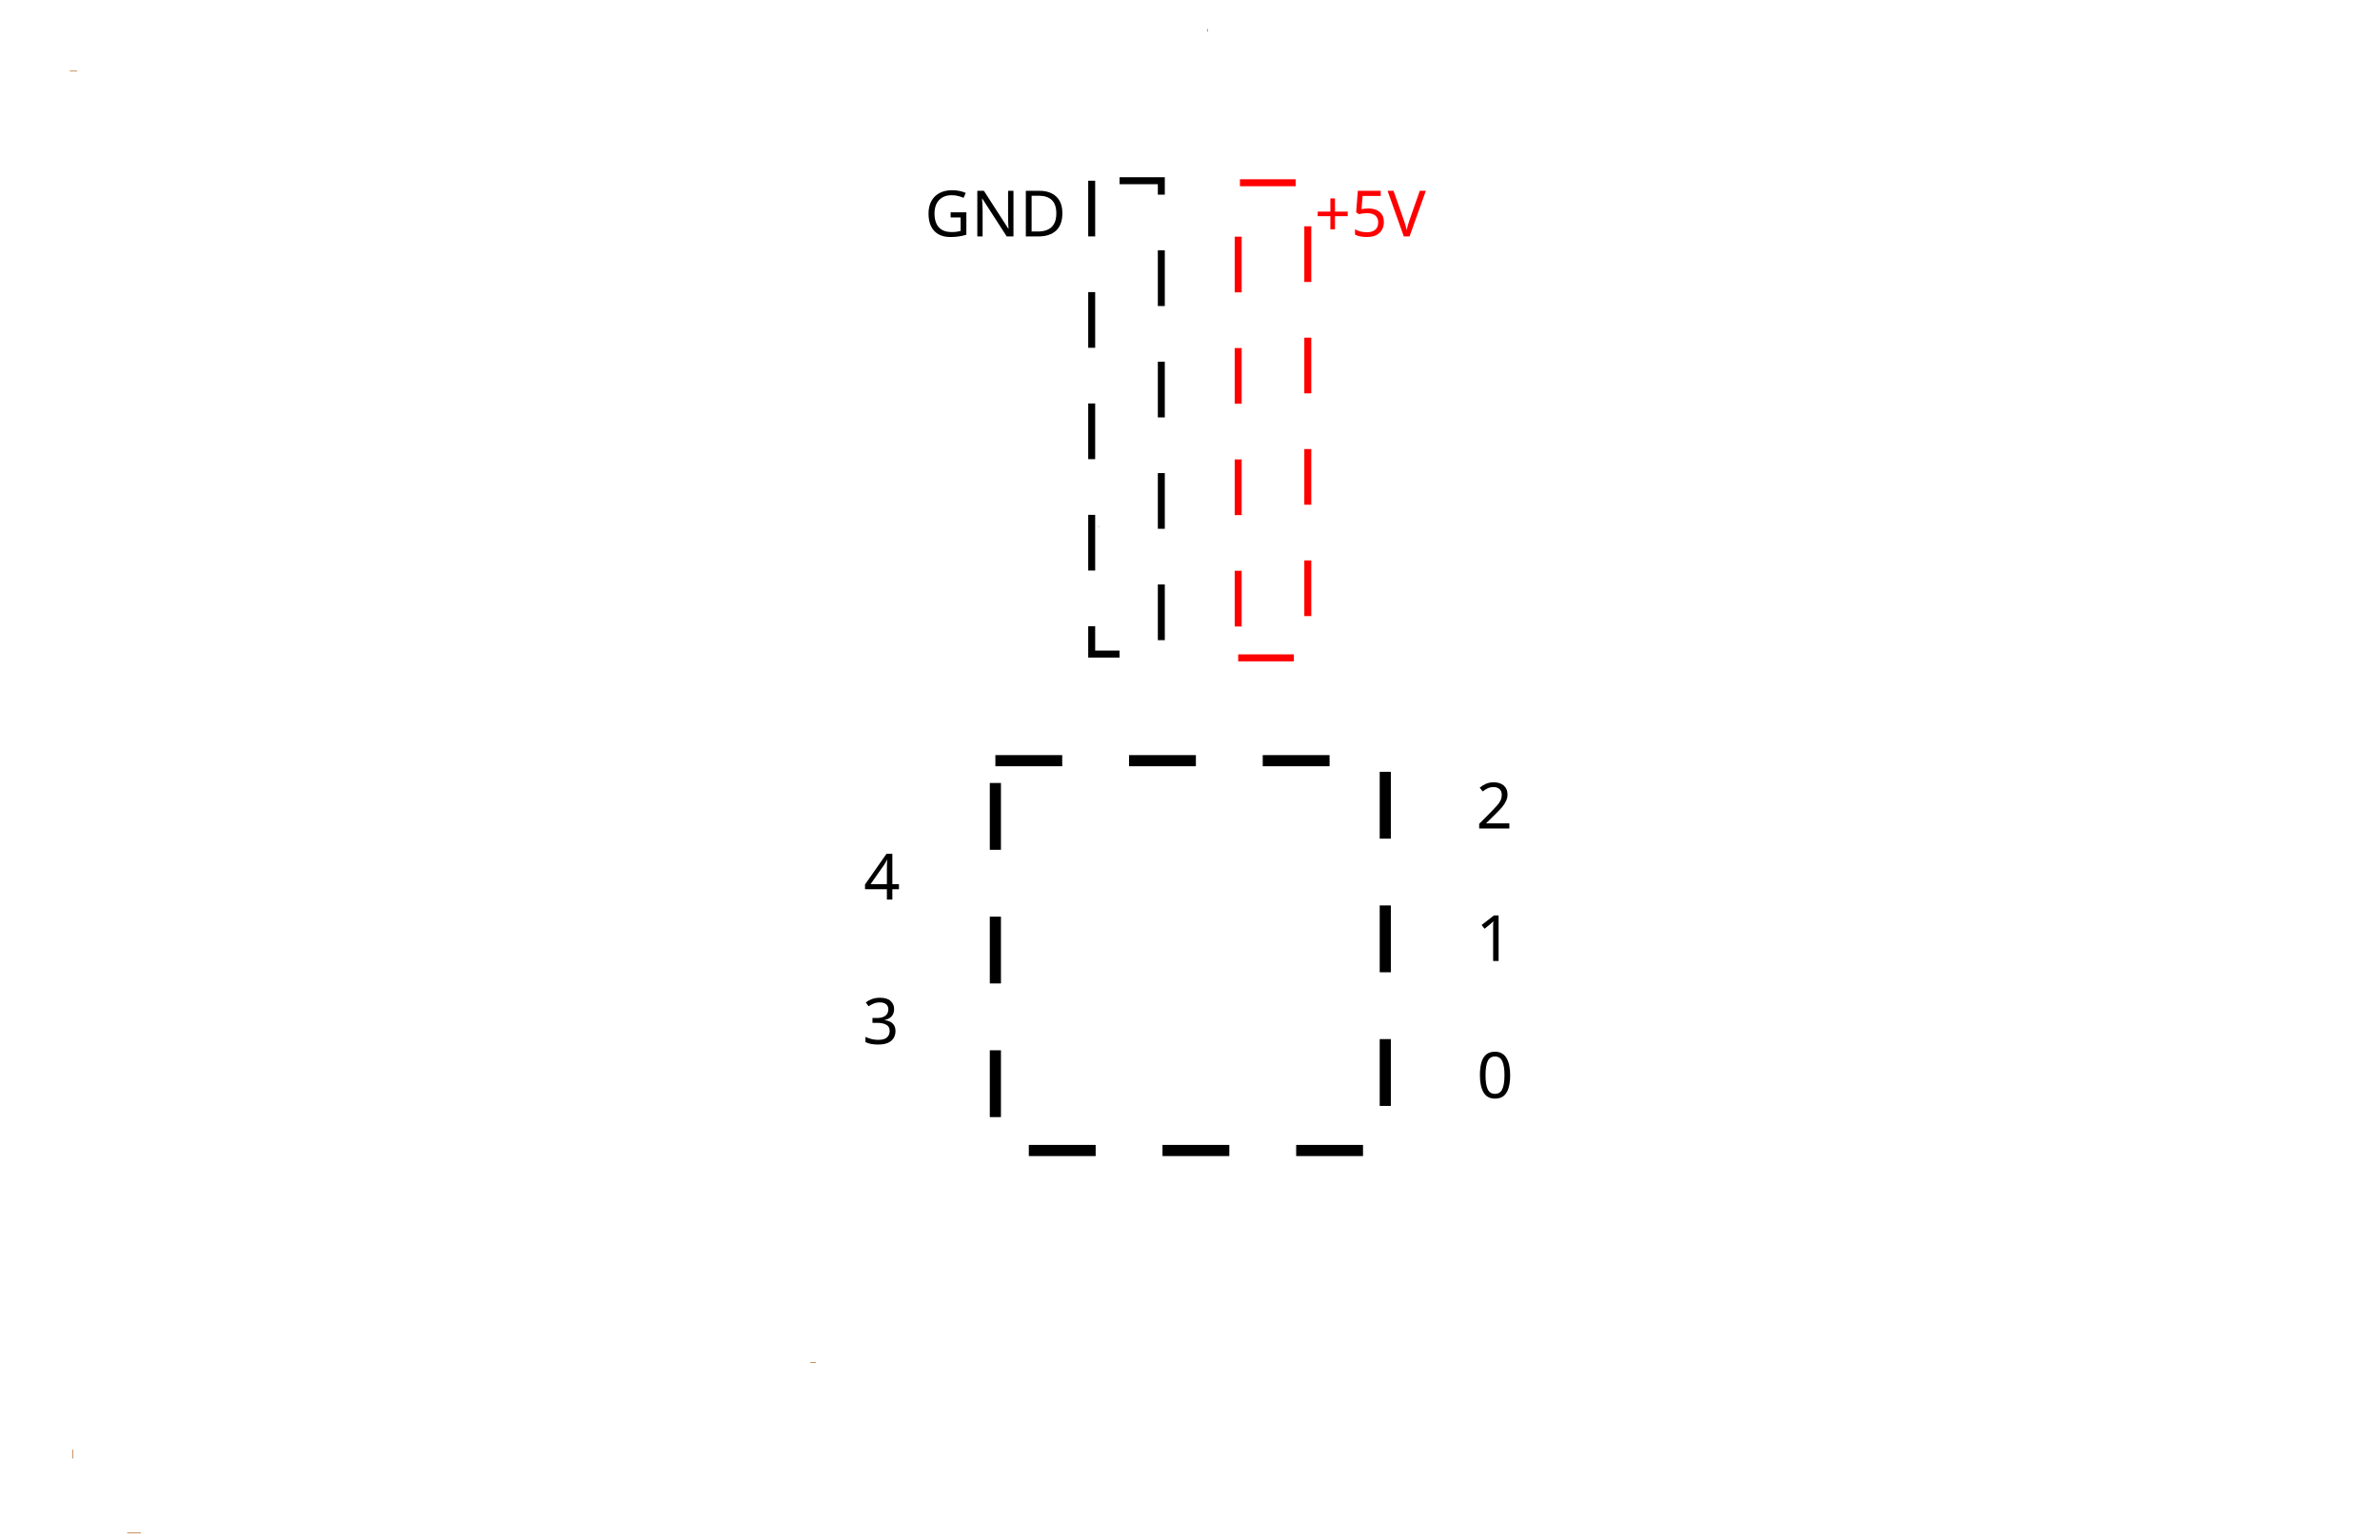
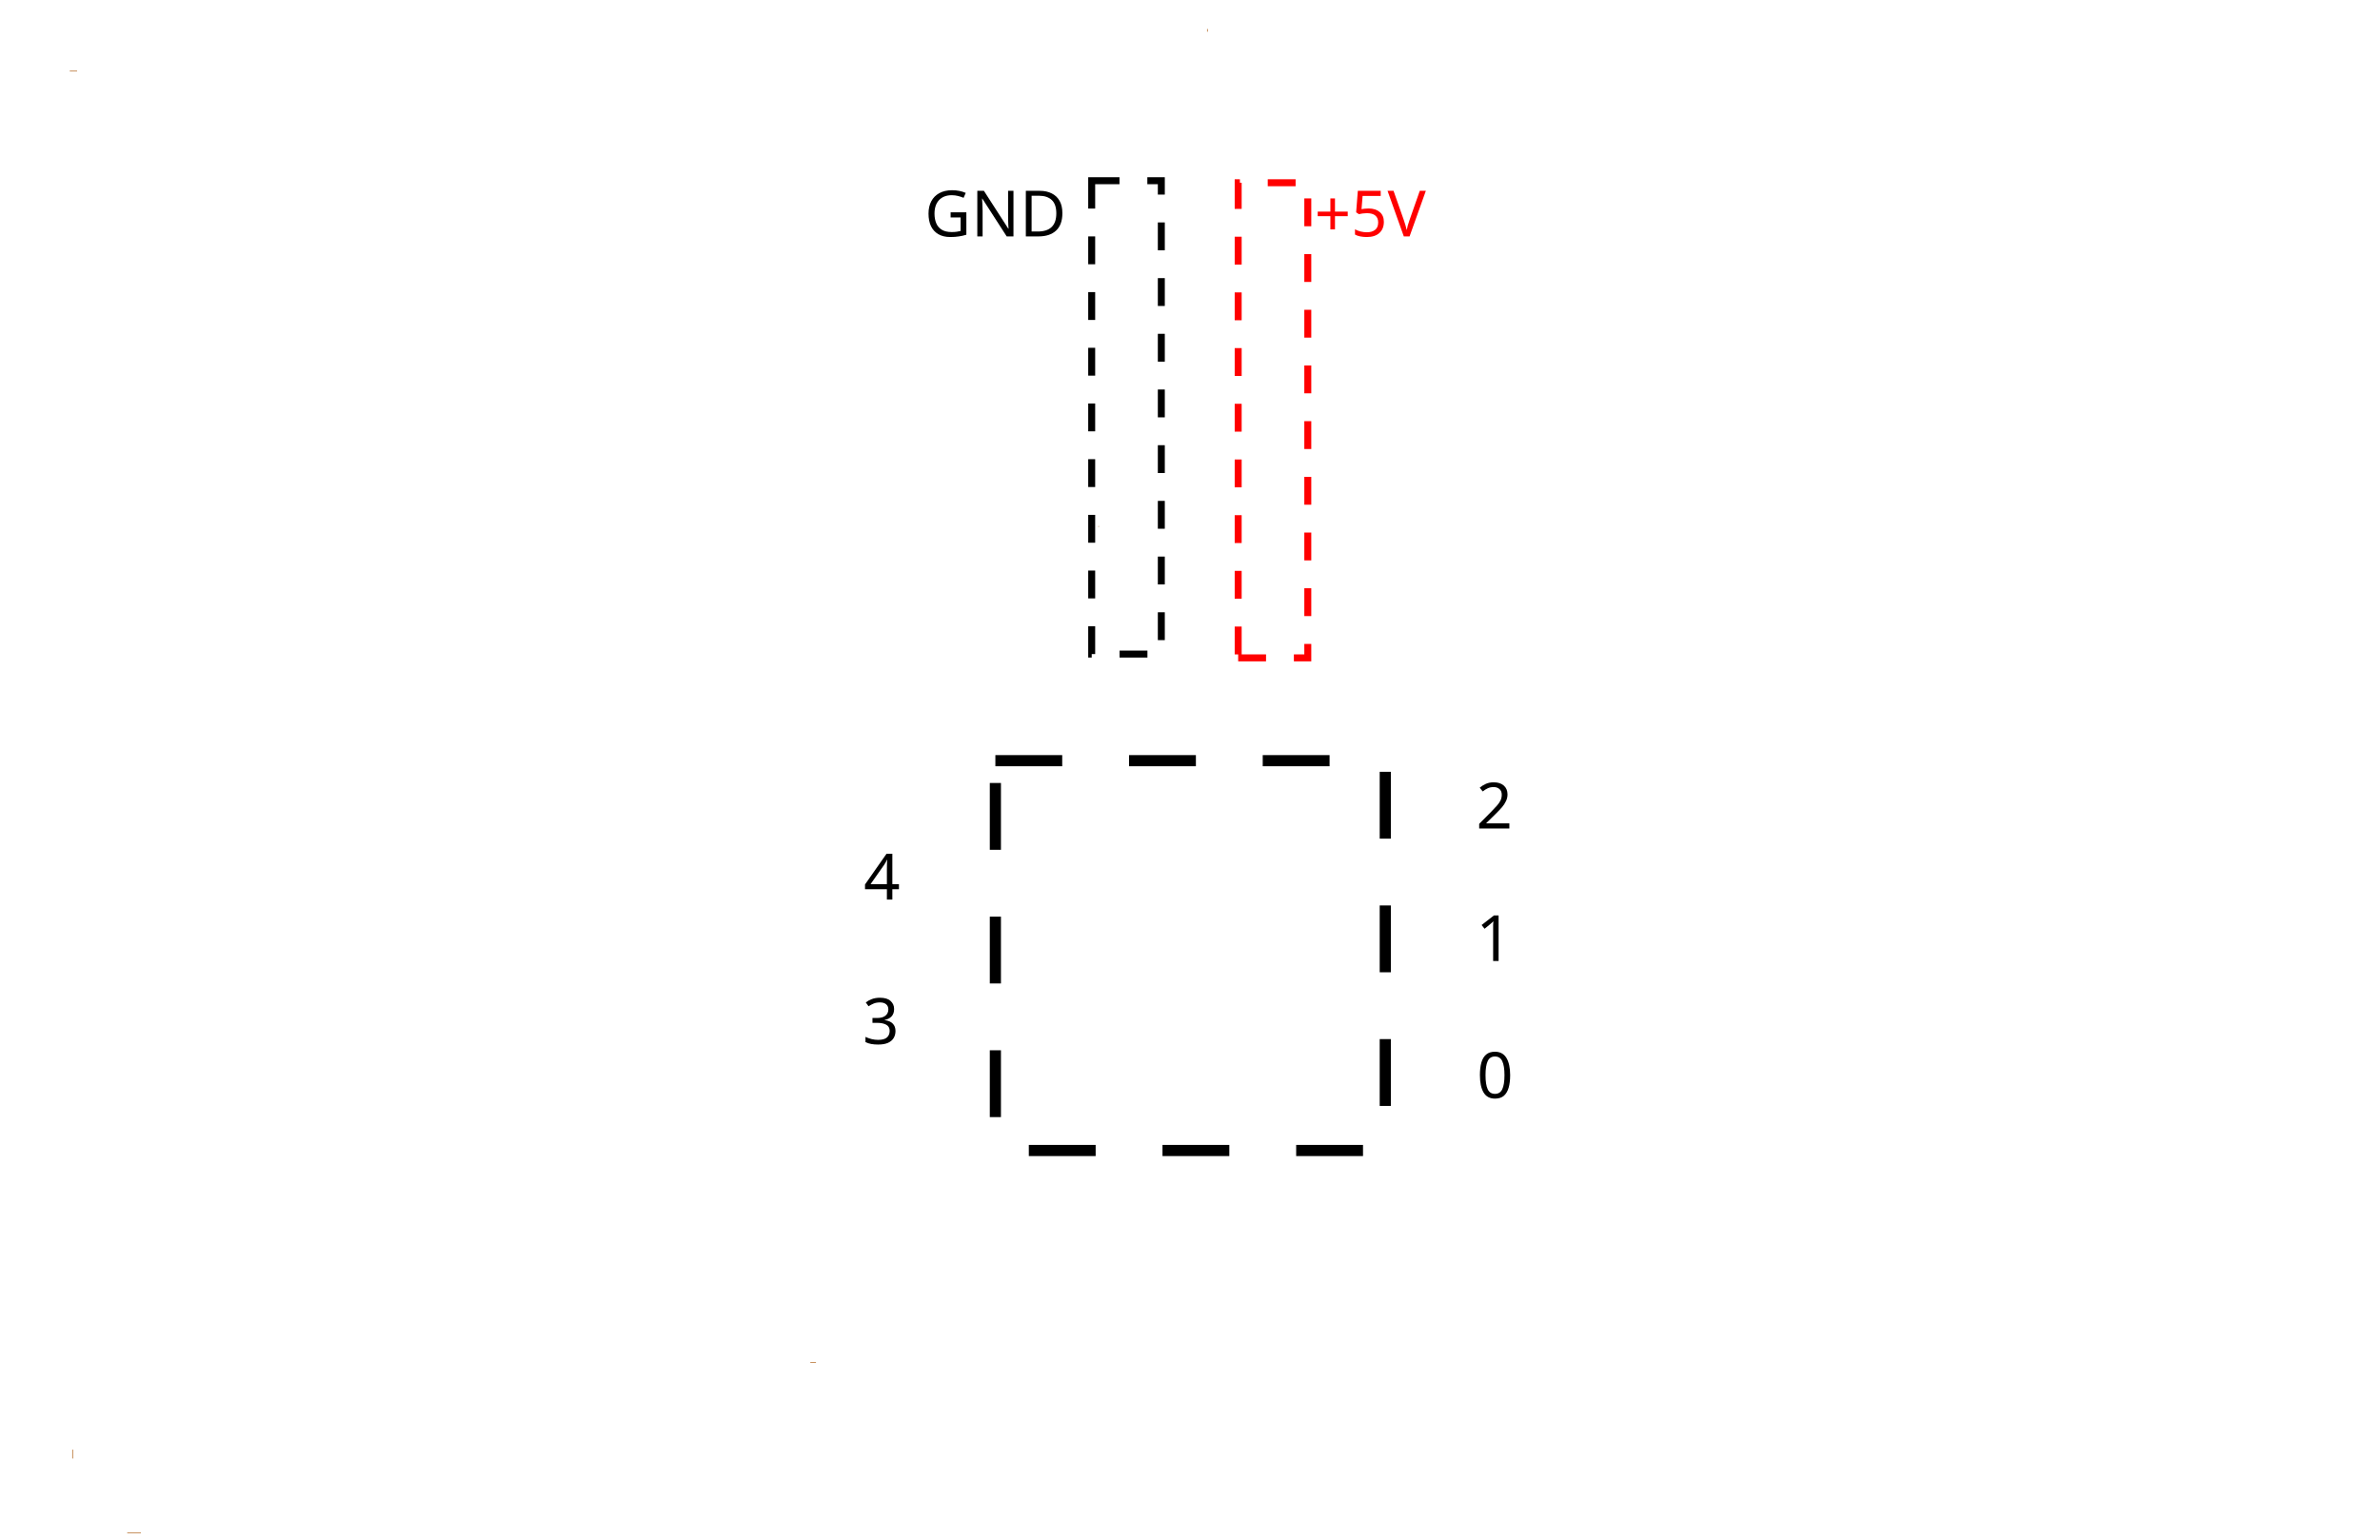
<svg xmlns="http://www.w3.org/2000/svg" version="1.2" x="0in" y="0in" width="6.729in" height="4.355in" viewBox="0 0 484.481 313.533" id="svg2">
  <defs id="defs1068" />
  <g id="g6" transform="translate(201.713,162.2037)" style="fill:none;stroke:#000000;stroke-width:2.268;stroke-miterlimit:4;stroke-dasharray:13.606, 13.606;stroke-dashoffset:0;stroke-opacity:1">
    <rect style="fill:none;fill-opacity:0.327;stroke:#000000;stroke-width:2.268;stroke-miterlimit:4;stroke-dasharray:13.606, 13.606;stroke-dashoffset:0;stroke-opacity:1" id="rect5414" width="79.37" height="79.37" x="0.909" y="-7.335" />
  </g>
-   <g partID="79610" id="g332" transform="matrix(1,0,0,1.04785,29.45091,-153.484)" style="fill:none;stroke:#ff0000;stroke-width:1.385;stroke-linejoin:miter;stroke-miterlimit:4;stroke-dasharray:11.077, 11.077;stroke-dashoffset:0;stroke-opacity:1">
-     <g transform="translate(461.3379,479.3629)" id="g334" style="fill:none;stroke:#ff0000;stroke-width:1.385;stroke-linejoin:miter;stroke-miterlimit:4;stroke-dasharray:11.077, 11.077;stroke-dashoffset:0;stroke-opacity:1">
-       <g transform="scale(-1,-1)" id="g336" style="fill:none;stroke:#ff0000;stroke-width:1.385;stroke-linejoin:miter;stroke-miterlimit:4;stroke-dasharray:11.077, 11.077;stroke-dashoffset:0;stroke-opacity:1">
-         <g id="g338" style="fill:none;stroke:#ff0000;stroke-width:1.385;stroke-linejoin:miter;stroke-miterlimit:4;stroke-dasharray:11.077, 11.077;stroke-dashoffset:0;stroke-opacity:1">
+   <g partID="79610" id="g332" transform="matrix(1,0,0,1.04785,29.45091,-153.484)" style="fill:none;stroke:#ff0000;stroke-width:1.385;stroke-linejoin:miter;stroke-miterlimit:4;stroke-dasharray:5.538,5.538;stroke-dashoffset:0;stroke-opacity:1">
+     <g transform="translate(461.3379,479.3629)" id="g334" style="fill:none;stroke:#ff0000;stroke-width:1.385;stroke-linejoin:miter;stroke-miterlimit:4;stroke-dasharray:5.538,5.538;stroke-dashoffset:0;stroke-opacity:1">
+       <g transform="scale(-1,-1)" id="g336" style="fill:none;stroke:#ff0000;stroke-width:1.385;stroke-linejoin:miter;stroke-miterlimit:4;stroke-dasharray:5.538,5.538;stroke-dashoffset:0;stroke-opacity:1">
+         <g id="g338" style="fill:none;stroke:#ff0000;stroke-width:1.385;stroke-linejoin:miter;stroke-miterlimit:4;stroke-dasharray:5.538,5.538;stroke-dashoffset:0;stroke-opacity:1">
          <defs id="defs3782" />
-           <g transform="translate(-223.449,-4376.41)" id="g342" style="fill:none;stroke:#ff0000;stroke-width:1.385;stroke-linejoin:miter;stroke-miterlimit:4;stroke-dasharray:11.077, 11.077;stroke-dashoffset:0;stroke-opacity:1">
-             <g id="g344" style="fill:none;stroke:#ff0000;stroke-width:1.385;stroke-linejoin:miter;stroke-miterlimit:4;stroke-dasharray:11.077, 11.077;stroke-dashoffset:0;stroke-opacity:1">
-               <g id="layer1" style="fill:none;stroke:#ff0000;stroke-width:1.385;stroke-linejoin:miter;stroke-miterlimit:4;stroke-dasharray:11.077, 11.077;stroke-dashoffset:0;stroke-opacity:1">
-                 <path style="fill:none;fill-opacity:1;stroke:#ff0000;stroke-width:1.772;stroke-linejoin:miter;stroke-miterlimit:4;stroke-dasharray:14.173, 14.173;stroke-dashoffset:0;stroke-opacity:1" d="m 499.729,295.65 17.715,0 0,-120.922 -17.715,0 0,0.096 z" transform="matrix(-0.8000004,0,0,-0.7634686,861.9729,4807.198)" id="rect4596" />
+           <g transform="translate(-223.449,-4376.41)" id="g342" style="fill:none;stroke:#ff0000;stroke-width:1.385;stroke-linejoin:miter;stroke-miterlimit:4;stroke-dasharray:5.538,5.538;stroke-dashoffset:0;stroke-opacity:1">
+             <g id="g344" style="fill:none;stroke:#ff0000;stroke-width:1.385;stroke-linejoin:miter;stroke-miterlimit:4;stroke-dasharray:5.538,5.538;stroke-dashoffset:0;stroke-opacity:1">
+               <g id="layer1" style="fill:none;stroke:#ff0000;stroke-width:1.385;stroke-linejoin:miter;stroke-miterlimit:4;stroke-dasharray:5.538,5.538;stroke-dashoffset:0;stroke-opacity:1">
+                 <path style="fill:none;fill-opacity:1;stroke:#ff0000;stroke-width:1.772;stroke-linejoin:miter;stroke-miterlimit:4;stroke-dasharray:7.087,7.087;stroke-dashoffset:0;stroke-opacity:1" d="m 499.729,295.65 17.715,0 0,-120.922 -17.715,0 0,0.096 z" transform="matrix(-0.8000004,0,0,-0.7634686,861.9729,4807.198)" id="rect4596" />
              </g>
            </g>
          </g>
        </g>
      </g>
    </g>
  </g>
  <g partID="79620" id="g349" transform="matrix(1.619047,0,0,1,-251.6699,-131.8413)">
    <g transform="translate(156.321,444.665)" id="g351">
      <g transform="matrix(0,-1,1,0,0,0)" id="g353">
        <g id="g355">
          <defs id="defs357" />
          <g transform="translate(-223.449,-4376.41)" id="g361">
            <g id="g363">
              <g id="g365">
                <rect y="4391.53" id="rect369" x="224.131" height="1.724" width="0.152" style="fill:#b87333;fill-opacity:1" />
              </g>
            </g>
          </g>
        </g>
      </g>
    </g>
  </g>
  <g id="g6862" transform="translate(-154.7508,-138.8133)">
    <g transform="matrix(1.049559,0,0,1.04835,-8.606849,-14.90381)" id="g371" partID="79630">
      <g id="g373" transform="translate(170.493,445.005)">
        <g id="g375" transform="scale(-1,-1)">
          <g id="g377">
            <defs id="defs379" />
            <g id="g383" transform="translate(-223.449,-4376.41)">
              <g id="g385">
                <g id="g387">
                  <path style="fill:#b87333;fill-opacity:1" d="m 224.131,4391.53 0.152,0 0,1.724 -0.152,0 z" id="rect391" />
                </g>
              </g>
            </g>
          </g>
        </g>
      </g>
    </g>
    <g transform="matrix(1.566156,0,0,1,-88.24835,-6.761295)" id="g393" partID="79640">
      <g id="g395" transform="translate(155.873,160.794)">
        <g id="g397" transform="matrix(0,-1,1,0,0,0)">
          <g id="g399">
            <defs id="defs401" />
            <g id="g405" transform="translate(-223.449,-2417.44)">
              <g id="g407">
                <g id="g409">
                  <path style="fill:#b87333;fill-opacity:1" d="m 224.131,2425.79 0.152,0 0,0.952 -0.152,0 z" id="rect413" />
                </g>
              </g>
            </g>
          </g>
        </g>
      </g>
    </g>
    <g transform="matrix(1,0,0,1.137568,93.08109,-27.33032)" id="g415" partID="79650">
      <g id="g417" transform="translate(306.701,146.904)">
        <g id="g419">
          <defs id="defs421" />
          <g id="g425" transform="translate(-223.449,-1250.4)">
            <g id="g427">
              <g id="g429">
                <path style="fill:#b87333;fill-opacity:1" d="m 224.131,1254.72 0.152,0 0,0.492 -0.152,0 z" id="rect433" />
              </g>
            </g>
          </g>
        </g>
      </g>
    </g>
  </g>
-   <g partID="79660" id="g435" transform="translate(120.446,-44.77722)" style="fill:none;stroke:#000000;stroke-width:1.417;stroke-linejoin:miter;stroke-miterlimit:4;stroke-dasharray:11.339, 11.339;stroke-dashoffset:0;stroke-opacity:1">
-     <g transform="translate(213.3986,149.3789)" id="g437" style="fill:none;stroke:#000000;stroke-width:1.417;stroke-linejoin:miter;stroke-miterlimit:4;stroke-dasharray:11.339, 11.339;stroke-dashoffset:0;stroke-opacity:1">
-       <g id="g439" style="fill:none;stroke:#000000;stroke-width:1.417;stroke-linejoin:miter;stroke-miterlimit:4;stroke-dasharray:11.339, 11.339;stroke-dashoffset:0;stroke-opacity:1">
-         <g id="g441" style="fill:none;stroke:#000000;stroke-width:1.417;stroke-linejoin:miter;stroke-miterlimit:4;stroke-dasharray:11.339, 11.339;stroke-dashoffset:0;stroke-opacity:1">
+   <g partID="79660" id="g435" transform="translate(120.446,-44.77722)" style="fill:none;stroke:#000000;stroke-width:1.417;stroke-linejoin:miter;stroke-miterlimit:4;stroke-dasharray:5.669,5.669;stroke-dashoffset:0;stroke-opacity:1">
+     <g transform="translate(213.3986,149.3789)" id="g437" style="fill:none;stroke:#000000;stroke-width:1.417;stroke-linejoin:miter;stroke-miterlimit:4;stroke-dasharray:5.669,5.669;stroke-dashoffset:0;stroke-opacity:1">
+       <g id="g439" style="fill:none;stroke:#000000;stroke-width:1.417;stroke-linejoin:miter;stroke-miterlimit:4;stroke-dasharray:5.669,5.669;stroke-dashoffset:0;stroke-opacity:1">
+         <g id="g441" style="fill:none;stroke:#000000;stroke-width:1.417;stroke-linejoin:miter;stroke-miterlimit:4;stroke-dasharray:5.669,5.669;stroke-dashoffset:0;stroke-opacity:1">
          <defs id="defs443" />
-           <g transform="translate(-223.449,-2542.48)" id="g447" style="fill:none;stroke:#000000;stroke-width:1.417;stroke-linejoin:miter;stroke-miterlimit:4;stroke-dasharray:11.339, 11.339;stroke-dashoffset:0;stroke-opacity:1">
-             <g id="g449" style="fill:none;stroke:#000000;stroke-width:1.417;stroke-linejoin:miter;stroke-miterlimit:4;stroke-dasharray:11.339, 11.339;stroke-dashoffset:0;stroke-opacity:1">
-               <g id="g451" style="fill:none;stroke:#000000;stroke-width:1.417;stroke-linejoin:miter;stroke-miterlimit:4;stroke-dasharray:11.339, 11.339;stroke-dashoffset:0;stroke-opacity:1">
-                 <path style="fill:none;fill-opacity:1;stroke:#000000;stroke-width:1.772;stroke-linejoin:miter;stroke-miterlimit:4;stroke-dasharray:14.173, 14.173;stroke-dashoffset:0;stroke-opacity:1" d="m 464.195,174.213 0,120.472 17.717,0 -2.6e-4,-120.472 z" transform="matrix(0.8000004,0,0,0.8000004,-259.523,2335.293)" id="rect453" />
+           <g transform="translate(-223.449,-2542.48)" id="g447" style="fill:none;stroke:#000000;stroke-width:1.417;stroke-linejoin:miter;stroke-miterlimit:4;stroke-dasharray:5.669,5.669;stroke-dashoffset:0;stroke-opacity:1">
+             <g id="g449" style="fill:none;stroke:#000000;stroke-width:1.417;stroke-linejoin:miter;stroke-miterlimit:4;stroke-dasharray:5.669,5.669;stroke-dashoffset:0;stroke-opacity:1">
+               <g id="g451" style="fill:none;stroke:#000000;stroke-width:1.417;stroke-linejoin:miter;stroke-miterlimit:4;stroke-dasharray:5.669,5.669;stroke-dashoffset:0;stroke-opacity:1">
+                 <path style="fill:none;fill-opacity:1;stroke:#000000;stroke-width:1.772;stroke-linejoin:miter;stroke-miterlimit:4;stroke-dasharray:7.087,7.087;stroke-dashoffset:0;stroke-opacity:1" d="m 464.195,174.213 0,120.472 17.717,0 -2.6e-4,-120.472 z" transform="matrix(0.8000004,0,0,0.8000004,-259.523,2335.293)" id="rect453" />
              </g>
            </g>
          </g>
        </g>
      </g>
    </g>
  </g>
  <g partID="79670" id="g457" transform="matrix(1.458334,0,0,1,-189.3914,-98.0073)">
    <g transform="translate(236.068,376.146)" id="g459">
      <g transform="matrix(0,-1,1,0,0,0)" id="g461">
        <g id="g463">
          <defs id="defs465" />
          <g transform="translate(-223.449,-2000.64)" id="g469">
            <g id="g471">
              <g id="g473">
                <rect y="2007.55" id="rect477" x="224.131" height="0.788" width="0.152" style="fill:#b87333;fill-opacity:1" />
              </g>
            </g>
          </g>
        </g>
      </g>
    </g>
  </g>
  <g partID="79690" id="g501" transform="matrix(1.547282,0,0,1,-221.6053,-134.2355)">
    <g transform="translate(292.236,203.411)" id="g503">
      <g transform="matrix(0,1,-1,0,0,0)" id="g505">
        <g id="g507">
          <defs id="defs509" />
          <g transform="translate(-223.449,-833.602)" id="g513">
            <g id="g515">
              <g id="g517" />
            </g>
          </g>
        </g>
      </g>
    </g>
  </g>
  <g partID="79700" id="g523" transform="translate(-55.02881,-98.0073)">
    <g transform="translate(277.918,203.663)" id="g525">
      <g id="g527">
        <defs id="defs529" />
        <g transform="translate(-223.449,-416.801)" id="g533">
          <g id="g535">
            <g id="g537">
              <rect y="418.241" id="rect541" x="224.131" height="0.164" width="0.152" style="fill:#b87333;fill-opacity:1" />
            </g>
          </g>
        </g>
      </g>
    </g>
  </g>
  <text xml:space="preserve" style="font-style:normal;font-weight:normal;font-size:32px;line-height:125%;font-family:sans-serif;letter-spacing:0px;word-spacing:0px;fill:#000000;fill-opacity:1;stroke:none;stroke-width:1px;stroke-linecap:butt;stroke-linejoin:miter;stroke-opacity:1" x="188.213" y="48.124" id="text5200">
    <tspan id="tspan5202" x="188.213" y="48.124" style="font-size:13px;fill:#000000;fill-opacity:1">GND</tspan>
  </text>
  <text xml:space="preserve" style="font-style:normal;font-weight:normal;font-size:32px;line-height:125%;font-family:sans-serif;letter-spacing:0px;word-spacing:0px;fill:#ff0000;fill-opacity:1;stroke:none;stroke-width:1px;stroke-linecap:butt;stroke-linejoin:miter;stroke-opacity:1" x="267.583" y="48.124" id="text5200-6">
    <tspan id="tspan5202-7" x="267.583" y="48.124" style="font-size:13px;fill:#ff0000;fill-opacity:1">+5V</tspan>
  </text>
  <text xml:space="preserve" style="font-style:normal;font-weight:normal;font-size:32px;line-height:125%;font-family:sans-serif;letter-spacing:0px;word-spacing:0px;fill:#000000;fill-opacity:1;stroke:none;stroke-width:1px;stroke-linecap:butt;stroke-linejoin:miter;stroke-opacity:1" x="175.82" y="183.152" id="text5200-7">
    <tspan id="tspan5202-3" x="175.82" y="183.152" style="font-size:13px">4 </tspan>
  </text>
  <text xml:space="preserve" style="font-style:normal;font-weight:normal;font-size:32px;line-height:125%;font-family:sans-serif;letter-spacing:0px;word-spacing:0px;fill:#000000;fill-opacity:1;stroke:none;stroke-width:1px;stroke-linecap:butt;stroke-linejoin:miter;stroke-opacity:1" x="175.603" y="212.541" id="text5200-7-4">
    <tspan x="175.603" y="212.541" style="font-size:13px" id="tspan5258">3 </tspan>
  </text>
  <text xml:space="preserve" style="font-style:normal;font-weight:normal;font-size:32px;line-height:125%;font-family:sans-serif;letter-spacing:0px;word-spacing:0px;fill:#000000;fill-opacity:1;stroke:none;stroke-width:1px;stroke-linecap:butt;stroke-linejoin:miter;stroke-opacity:1" x="300.485" y="168.68" id="text5200-7-4-3">
    <tspan x="300.485" y="168.68" style="font-size:13px" id="tspan5258-2">2</tspan>
  </text>
  <text xml:space="preserve" style="font-style:normal;font-weight:normal;font-size:32px;line-height:125%;font-family:sans-serif;letter-spacing:0px;word-spacing:0px;fill:#000000;fill-opacity:1;stroke:none;stroke-width:1px;stroke-linecap:butt;stroke-linejoin:miter;stroke-opacity:1" x="300.448" y="195.656" id="text5200-7-4-31">
    <tspan x="300.448" y="195.656" style="font-size:13px" id="tspan5258-5">1</tspan>
  </text>
  <text xml:space="preserve" style="font-style:normal;font-weight:normal;font-size:32px;line-height:125%;font-family:sans-serif;letter-spacing:0px;word-spacing:0px;fill:#000000;fill-opacity:1;stroke:none;stroke-width:1px;stroke-linecap:butt;stroke-linejoin:miter;stroke-opacity:1" x="300.618" y="223.551" id="text5200-7-4-31-9">
    <tspan x="300.618" y="223.551" style="font-size:13px" id="tspan5306">0</tspan>
  </text>
</svg>
